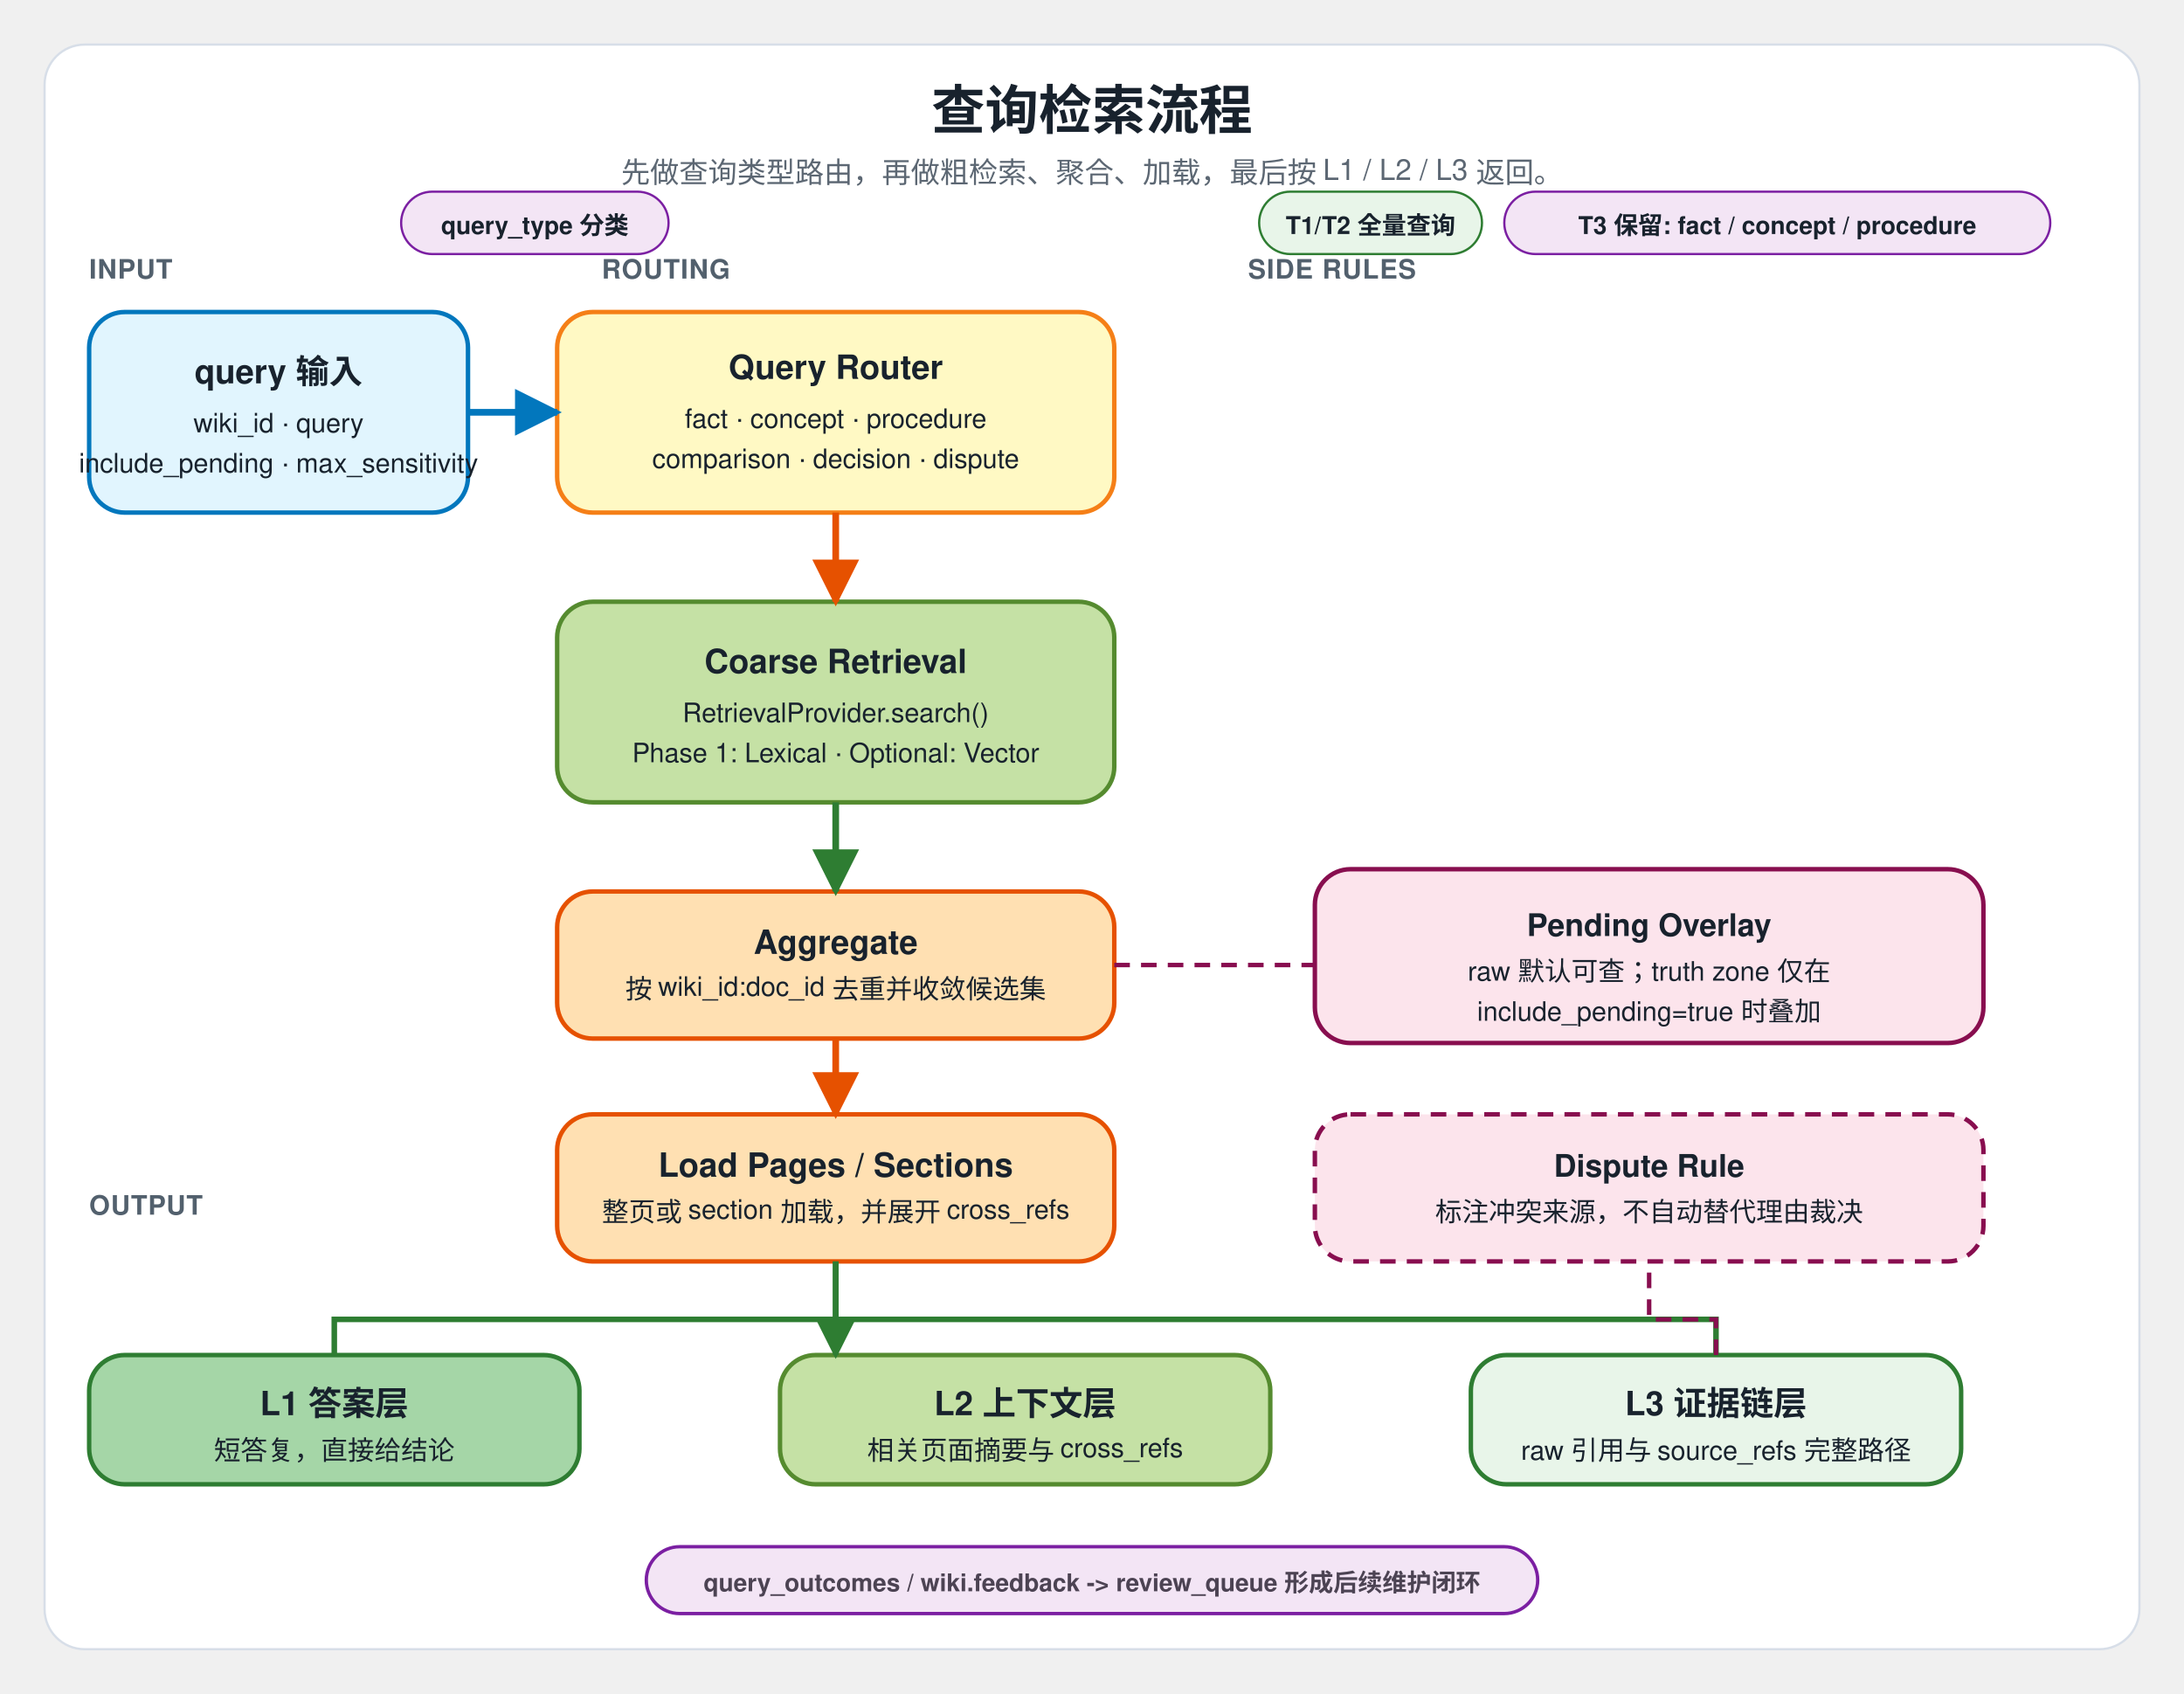
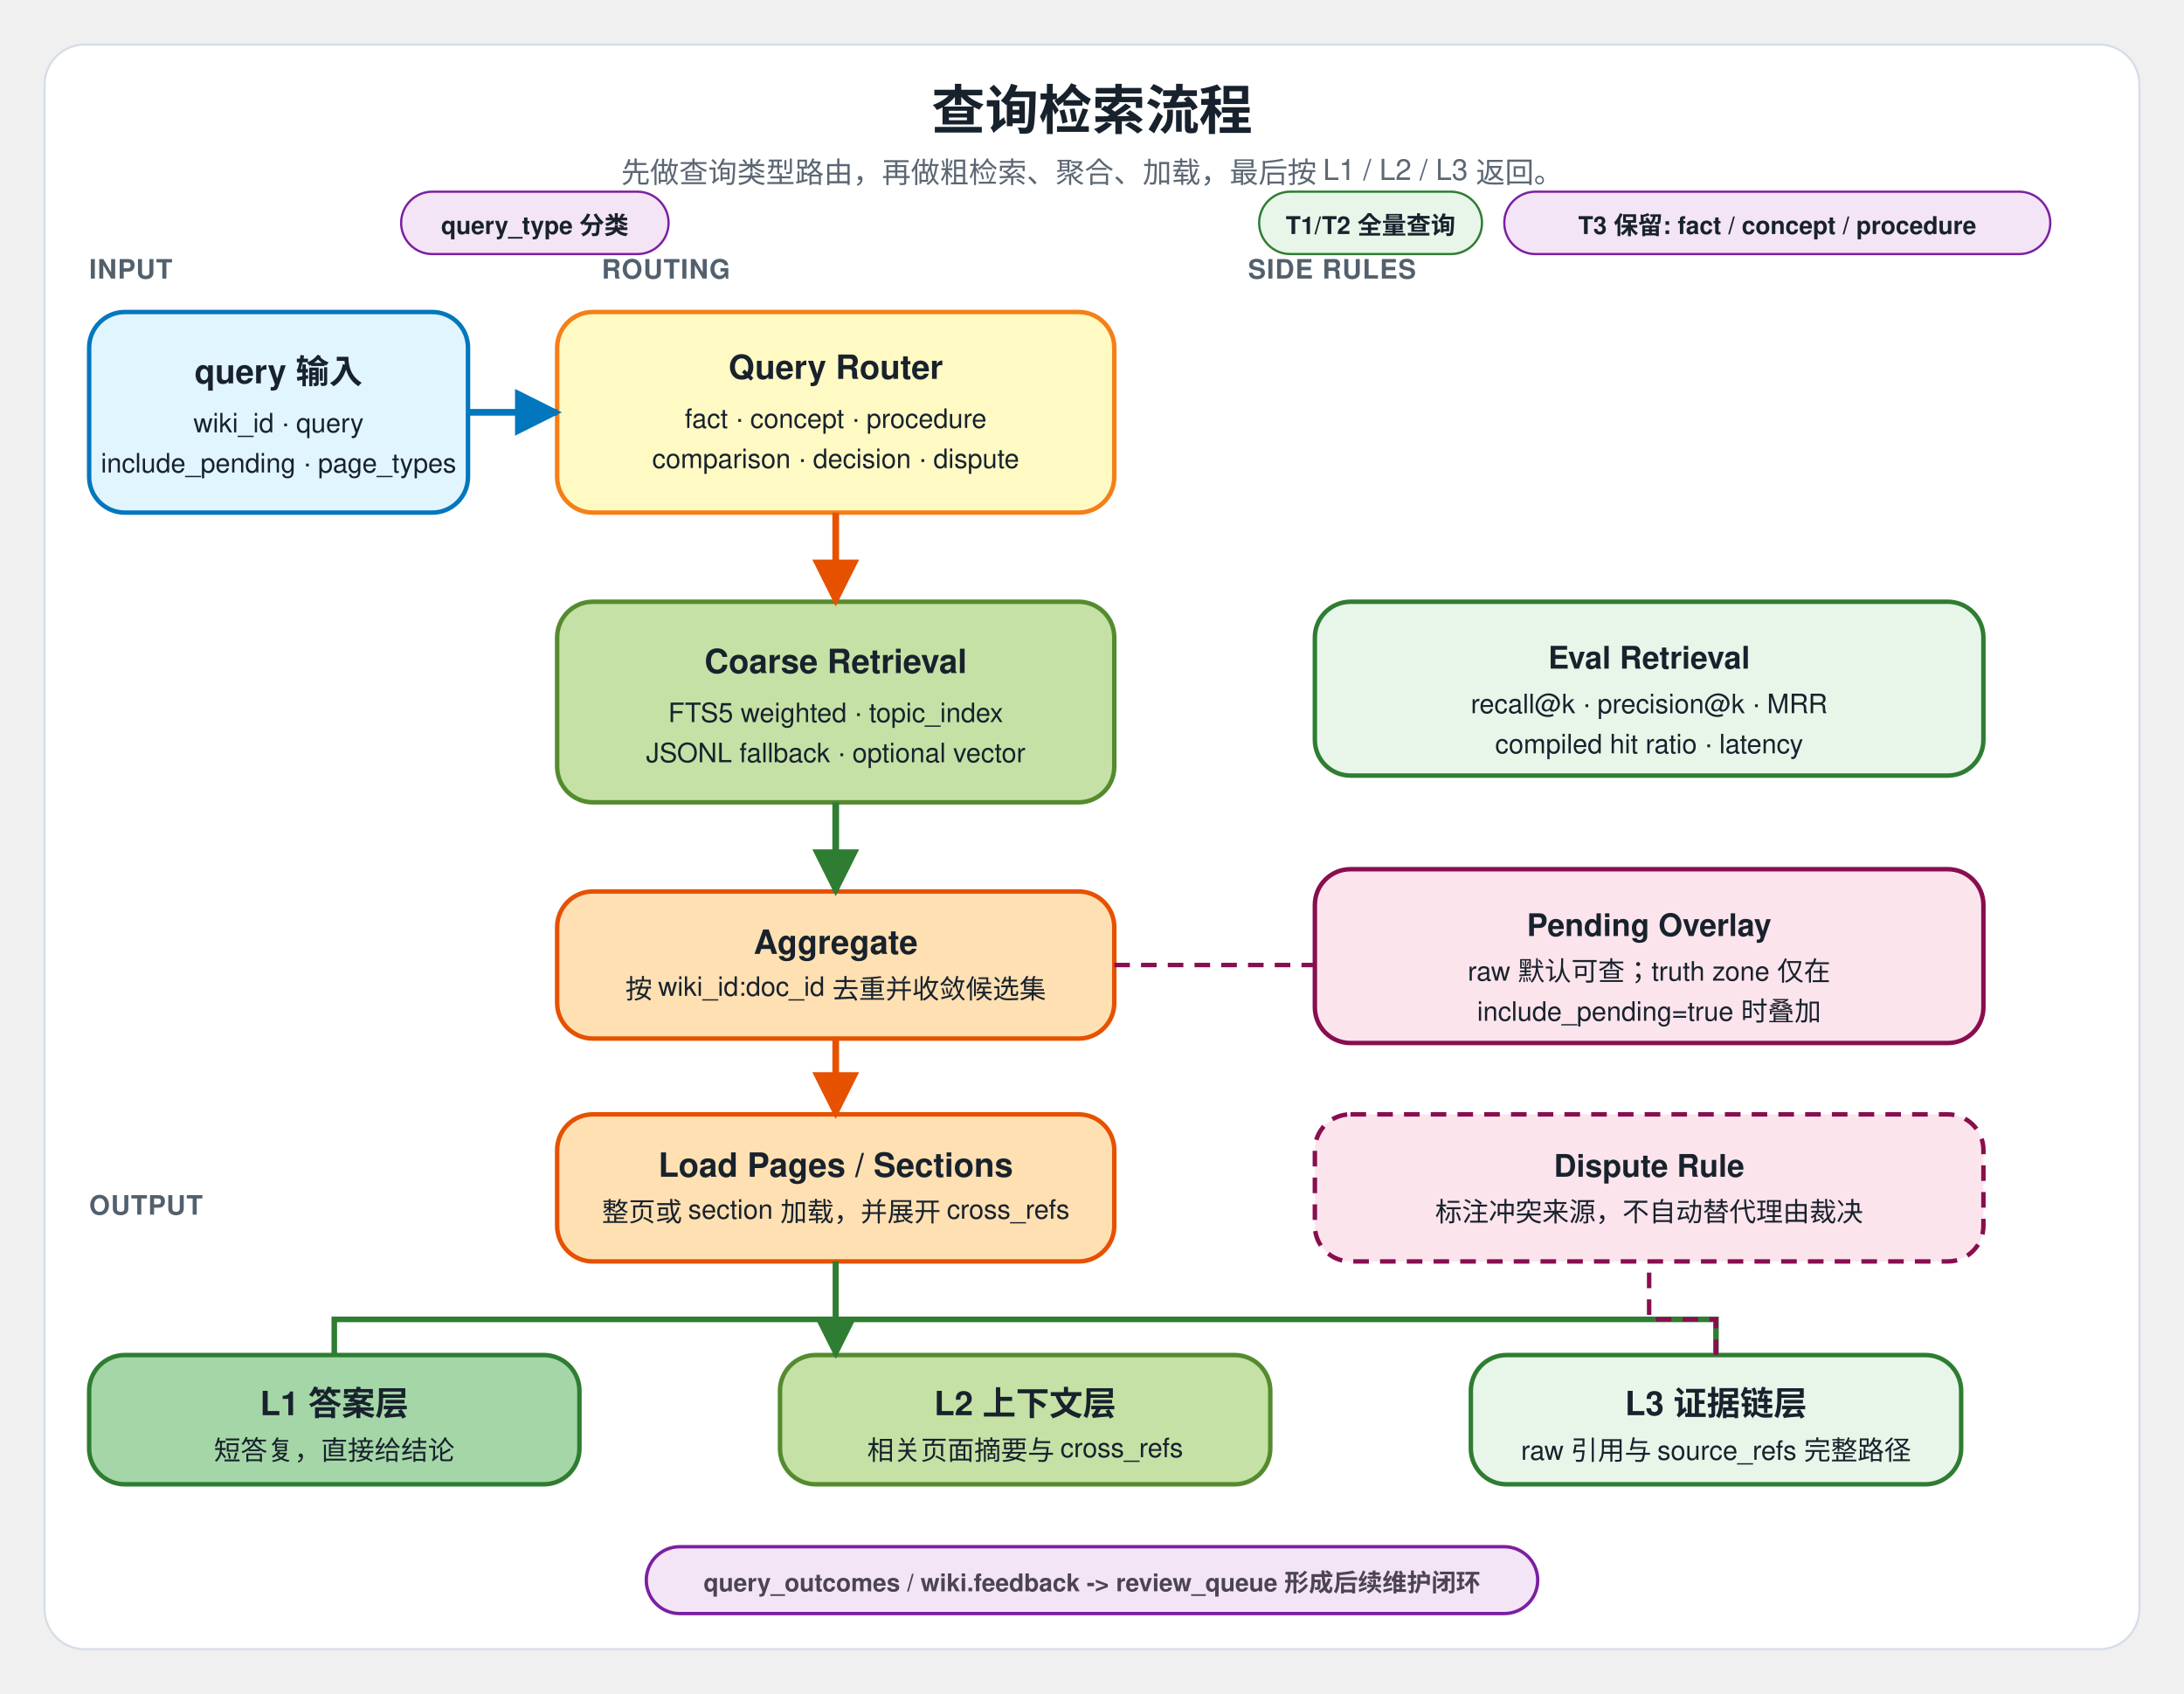
<svg xmlns="http://www.w3.org/2000/svg" width="980" height="760" viewBox="0 0 980 760" role="img" aria-labelledby="title desc">
  <defs>
    <marker id="arrow-blue" viewBox="0 0 10 10" refX="9" refY="5" markerWidth="7" markerHeight="7" orient="auto-start-reverse">
      <path d="M 0 0 L 10 5 L 0 10 z" fill="#0277bd" />
    </marker>
    <marker id="arrow-green" viewBox="0 0 10 10" refX="9" refY="5" markerWidth="7" markerHeight="7" orient="auto-start-reverse">
      <path d="M 0 0 L 10 5 L 0 10 z" fill="#2e7d32" />
    </marker>
    <marker id="arrow-orange" viewBox="0 0 10 10" refX="9" refY="5" markerWidth="7" markerHeight="7" orient="auto-start-reverse">
      <path d="M 0 0 L 10 5 L 0 10 z" fill="#e65100" />
    </marker>
    <style>
      text { font-family: -apple-system, BlinkMacSystemFont, 'Segoe UI', Helvetica, Arial, sans-serif; fill: #18222d; }
      .title { font-size: 24px; font-weight: 700; }
      .section { font-size: 12px; font-weight: 700; fill: #52606d; letter-spacing: 0.4px; }
      .box-title { font-size: 15px; font-weight: 700; }
      .box-copy { font-size: 12px; }
      .note-title { font-size: 14px; font-weight: 700; }
      .note-copy { font-size: 12px; }
      .chip { font-size: 11px; font-weight: 700; }
      .edge-label { font-size: 11px; font-weight: 600; fill: #4c4353; }
      .frame { fill: #f3e5f5; stroke: #7b1fa2; stroke-width: 1.5; }
      .muted { fill: #5c6773; }
    </style>
  </defs>
  <rect x="20" y="20" width="940" height="720" rx="18" fill="#ffffff" stroke="#d7dee8" />
  <text x="490" y="58" text-anchor="middle" class="title">查询检索流程</text>
  <text x="490" y="82" text-anchor="middle" class="muted" font-size="13">先做查询类型路由，再做粗检索、聚合、加载，最后按 L1 / L2 / L3 返回。</text>
  <text x="40" y="125" class="section">INPUT</text>
  <text x="270" y="125" class="section">ROUTING</text>
  <text x="560" y="125" class="section">SIDE RULES</text>
  <text x="40" y="545" class="section">OUTPUT</text>
  <rect x="40" y="140" width="170" height="90" rx="16" fill="#e1f5fe" stroke="#0277bd" stroke-width="2" />
  <text x="125" y="172" text-anchor="middle" class="box-title">query 输入</text>
  <text x="125" y="194" text-anchor="middle" class="box-copy">wiki_id · query</text>
-   <text x="125" y="212" text-anchor="middle" class="box-copy">include_pending · max_sensitivity</text>
+   <text x="125" y="212" text-anchor="middle" class="box-copy">include_pending · page_types</text>
  <rect x="250" y="140" width="250" height="90" rx="16" fill="#fff9c4" stroke="#f57f17" stroke-width="2" />
  <text x="375" y="170" text-anchor="middle" class="box-title">Query Router</text>
  <text x="375" y="192" text-anchor="middle" class="box-copy">fact · concept · procedure</text>
  <text x="375" y="210" text-anchor="middle" class="box-copy">comparison · decision · dispute</text>
  <rect x="250" y="270" width="250" height="90" rx="16" fill="#c5e1a5" stroke="#558b2f" stroke-width="2" />
  <text x="375" y="302" text-anchor="middle" class="box-title">Coarse Retrieval</text>
-   <text x="375" y="324" text-anchor="middle" class="box-copy">RetrievalProvider.search()</text>
-   <text x="375" y="342" text-anchor="middle" class="box-copy">Phase 1: Lexical · Optional: Vector</text>
+   <text x="375" y="324" text-anchor="middle" class="box-copy">FTS5 weighted · topic_index</text>
+   <text x="375" y="342" text-anchor="middle" class="box-copy">JSONL fallback · optional vector</text>
  <rect x="250" y="400" width="250" height="66" rx="16" fill="#ffe0b2" stroke="#e65100" stroke-width="2" />
  <text x="375" y="428" text-anchor="middle" class="box-title">Aggregate</text>
  <text x="375" y="448" text-anchor="middle" class="box-copy">按 wiki_id:doc_id 去重并收敛候选集</text>
  <rect x="250" y="500" width="250" height="66" rx="16" fill="#ffe0b2" stroke="#e65100" stroke-width="2" />
  <text x="375" y="528" text-anchor="middle" class="box-title">Load Pages / Sections</text>
  <text x="375" y="548" text-anchor="middle" class="box-copy">整页或 section 加载，并展开 cross_refs</text>
  <rect x="590" y="390" width="300" height="78" rx="16" fill="#fce4ec" stroke="#880e4f" stroke-width="2" />
  <text x="740" y="420" text-anchor="middle" class="note-title">Pending Overlay</text>
  <text x="740" y="440" text-anchor="middle" class="note-copy">raw 默认可查；truth zone 仅在</text>
  <text x="740" y="458" text-anchor="middle" class="note-copy">include_pending=true 时叠加</text>
  <rect x="590" y="500" width="300" height="66" rx="16" fill="#fce4ec" stroke="#880e4f" stroke-width="2" stroke-dasharray="7 5" />
  <text x="740" y="528" text-anchor="middle" class="note-title">Dispute Rule</text>
  <text x="740" y="548" text-anchor="middle" class="note-copy">标注冲突来源，不自动替代理由裁决</text>
+   <rect x="590" y="270" width="300" height="78" rx="16" fill="#e8f5e9" stroke="#2e7d32" stroke-width="2" />
+   <text x="740" y="300" text-anchor="middle" class="note-title">Eval Retrieval</text>
+   <text x="740" y="320" text-anchor="middle" class="note-copy">recall@k · precision@k · MRR</text>
+   <text x="740" y="338" text-anchor="middle" class="note-copy">compiled hit ratio · latency</text>
  <rect x="40" y="608" width="220" height="58" rx="16" fill="#a5d6a7" stroke="#2e7d32" stroke-width="2" />
  <text x="150" y="635" text-anchor="middle" class="box-title">L1 答案层</text>
  <text x="150" y="655" text-anchor="middle" class="box-copy">短答复，直接给结论</text>
  <rect x="350" y="608" width="220" height="58" rx="16" fill="#c5e1a5" stroke="#558b2f" stroke-width="2" />
  <text x="460" y="635" text-anchor="middle" class="box-title">L2 上下文层</text>
  <text x="460" y="655" text-anchor="middle" class="box-copy">相关页面摘要与 cross_refs</text>
  <rect x="660" y="608" width="220" height="58" rx="16" fill="#e8f5e9" stroke="#2e7d32" stroke-width="2" />
  <text x="770" y="635" text-anchor="middle" class="box-title">L3 证据链层</text>
  <text x="770" y="655" text-anchor="middle" class="box-copy">raw 引用与 source_refs 完整路径</text>
  <rect x="180" y="86" width="120" height="28" rx="14" fill="#f3e5f5" stroke="#7b1fa2" />
  <text x="240" y="105" text-anchor="middle" class="chip">query_type 分类</text>
  <rect x="565" y="86" width="100" height="28" rx="14" fill="#e8f5e9" stroke="#2e7d32" />
  <text x="615" y="105" text-anchor="middle" class="chip">T1/T2 全量查询</text>
  <rect x="675" y="86" width="245" height="28" rx="14" fill="#f3e5f5" stroke="#7b1fa2" />
  <text x="797.5" y="105" text-anchor="middle" class="chip">T3 保留: fact / concept / procedure</text>
  <path d="M 210 185 H 250" fill="none" stroke="#0277bd" stroke-width="3" marker-end="url(#arrow-blue)" />
  <path d="M 375 230 V 270" fill="none" stroke="#e65100" stroke-width="3" marker-end="url(#arrow-orange)" />
  <path d="M 375 360 V 400" fill="none" stroke="#2e7d32" stroke-width="3" marker-end="url(#arrow-green)" />
  <path d="M 375 466 V 500" fill="none" stroke="#e65100" stroke-width="3" marker-end="url(#arrow-orange)" />
  <path d="M 500 433 H 590" fill="none" stroke="#880e4f" stroke-width="2" stroke-dasharray="7 5" />
  <path d="M 375 566 V 592 H 150 V 608" fill="none" stroke="#2e7d32" stroke-width="2.5" />
  <path d="M 375 566 V 608" fill="none" stroke="#2e7d32" stroke-width="2.5" marker-end="url(#arrow-green)" />
  <path d="M 375 566 V 592 H 770 V 608" fill="none" stroke="#2e7d32" stroke-width="2.5" />
  <path d="M 770 608 V 592 H 740 V 566" fill="none" stroke="#880e4f" stroke-width="2" stroke-dasharray="7 5" />
  <rect x="290" y="694" width="400" height="30" rx="15" class="frame" />
  <text x="490" y="714" text-anchor="middle" class="edge-label">query_outcomes / wiki.feedback -&gt; review_queue 形成后续维护闭环</text>
</svg>
